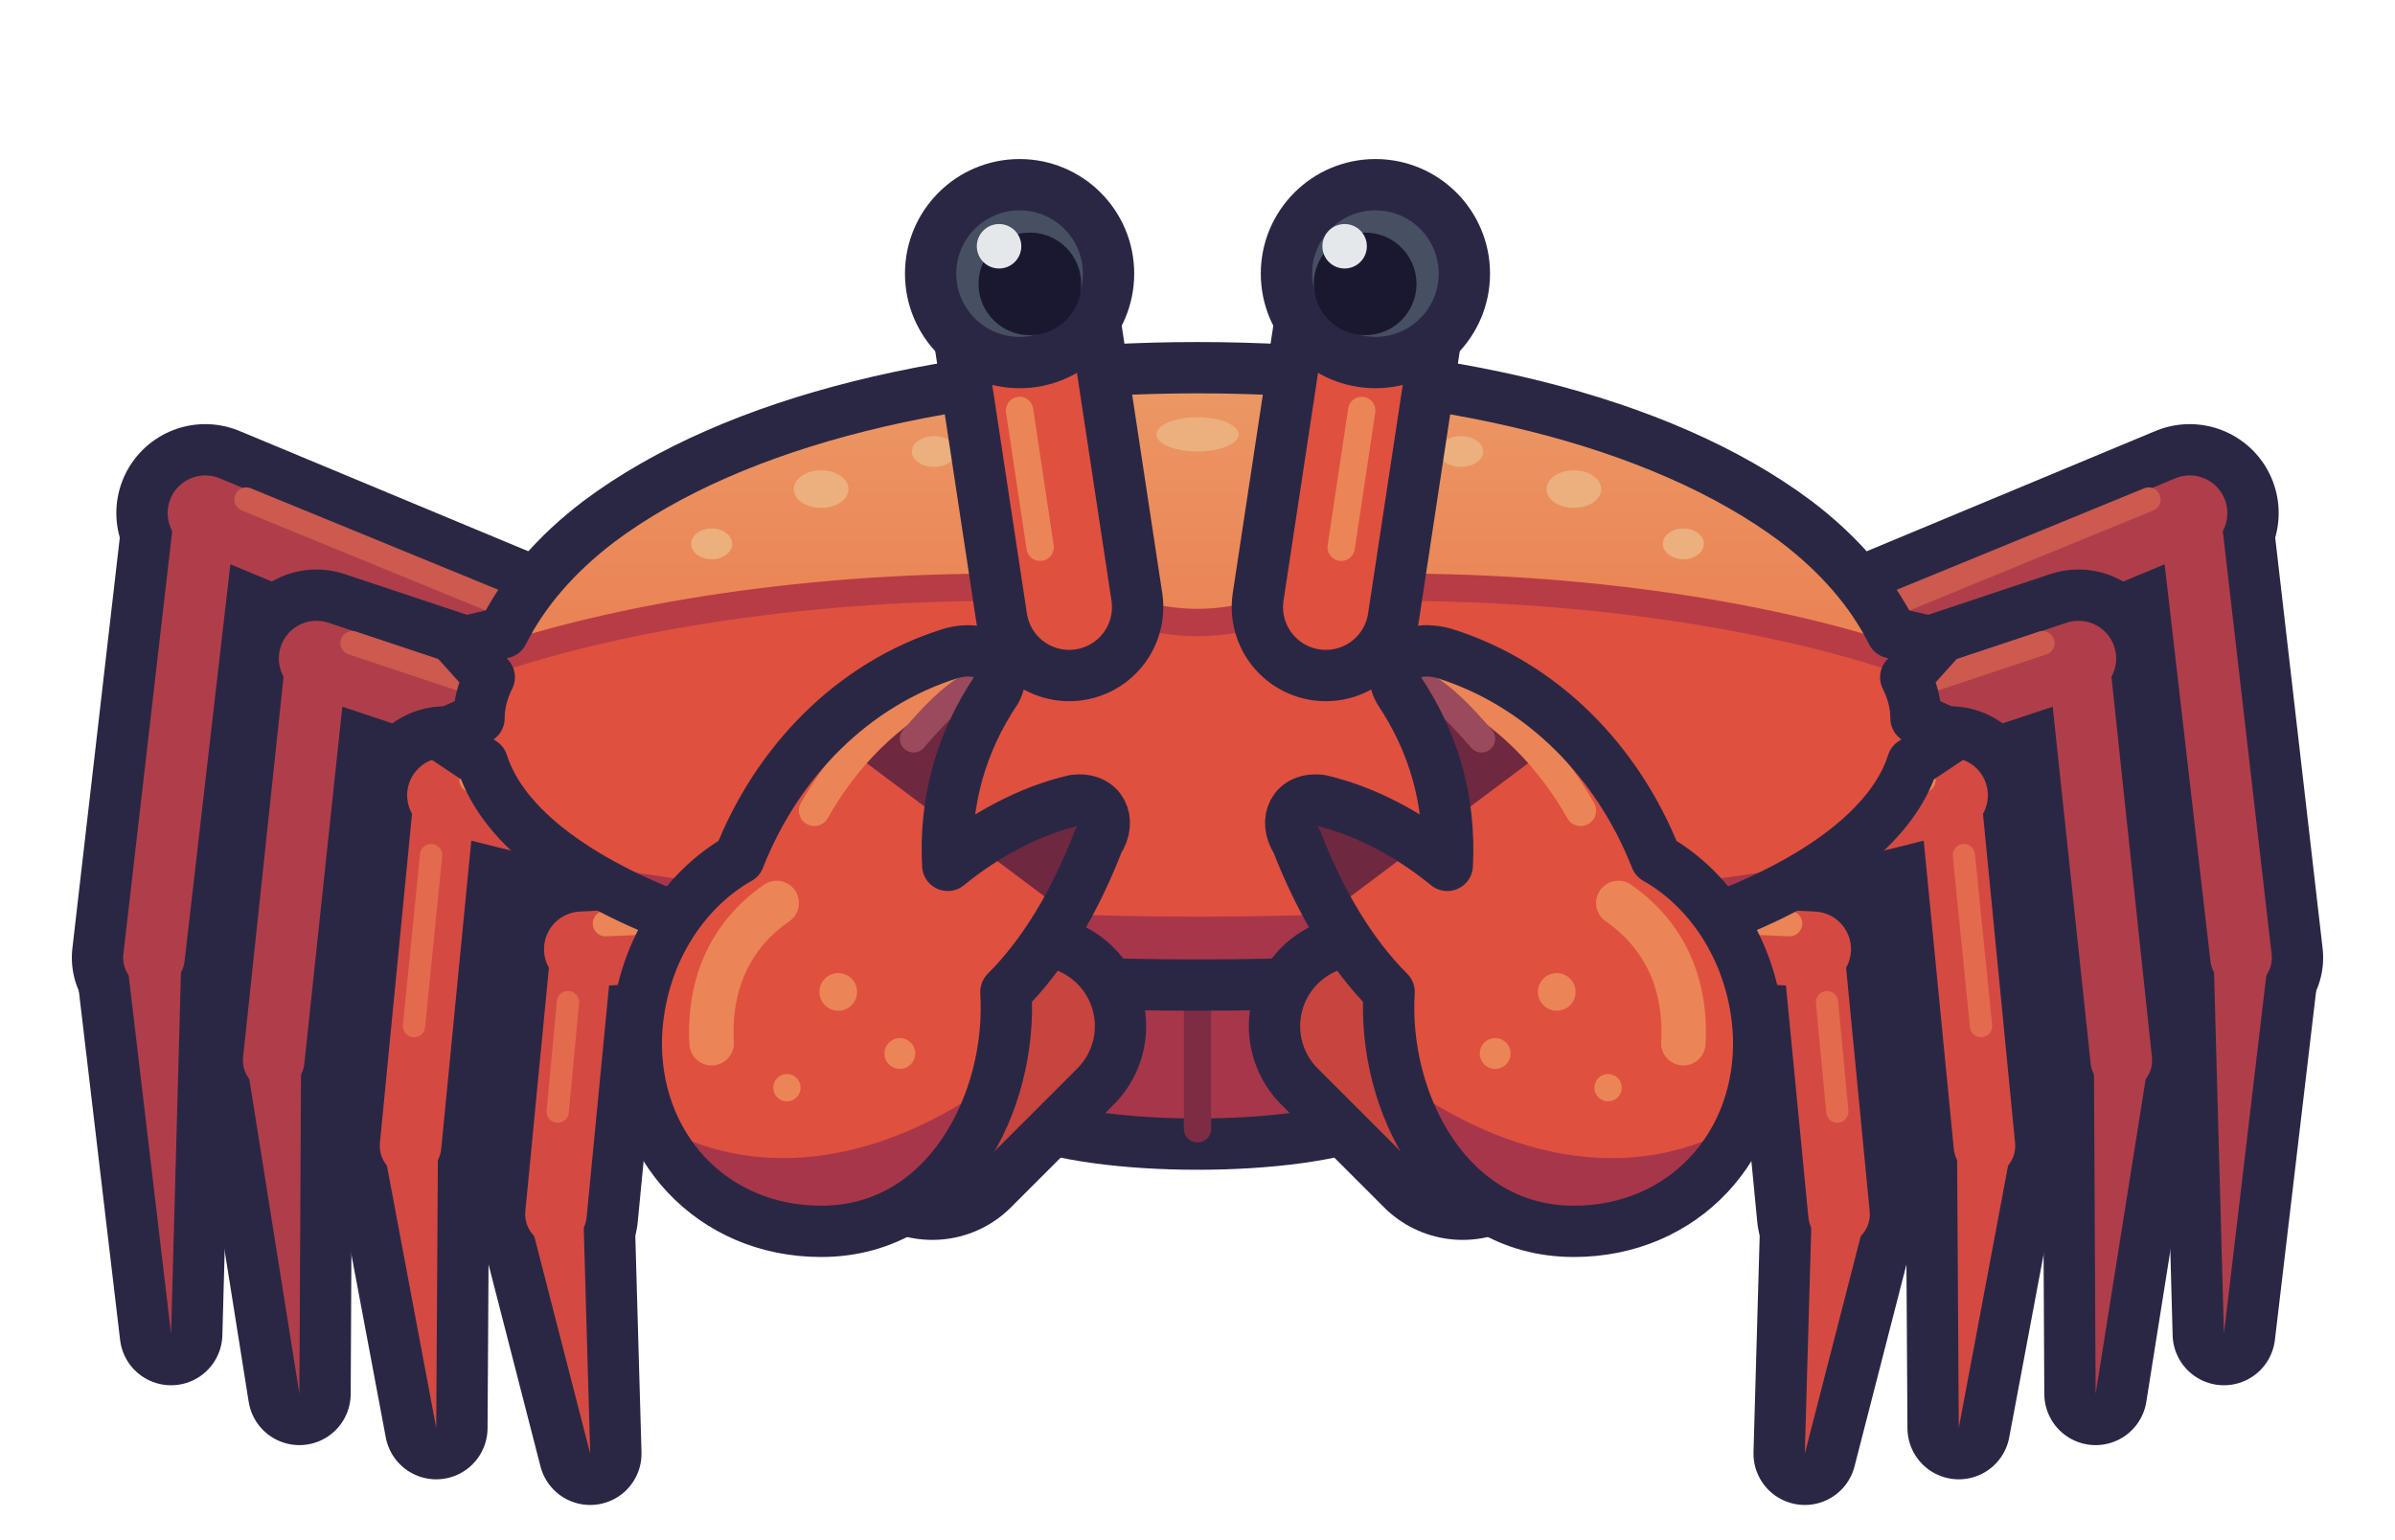
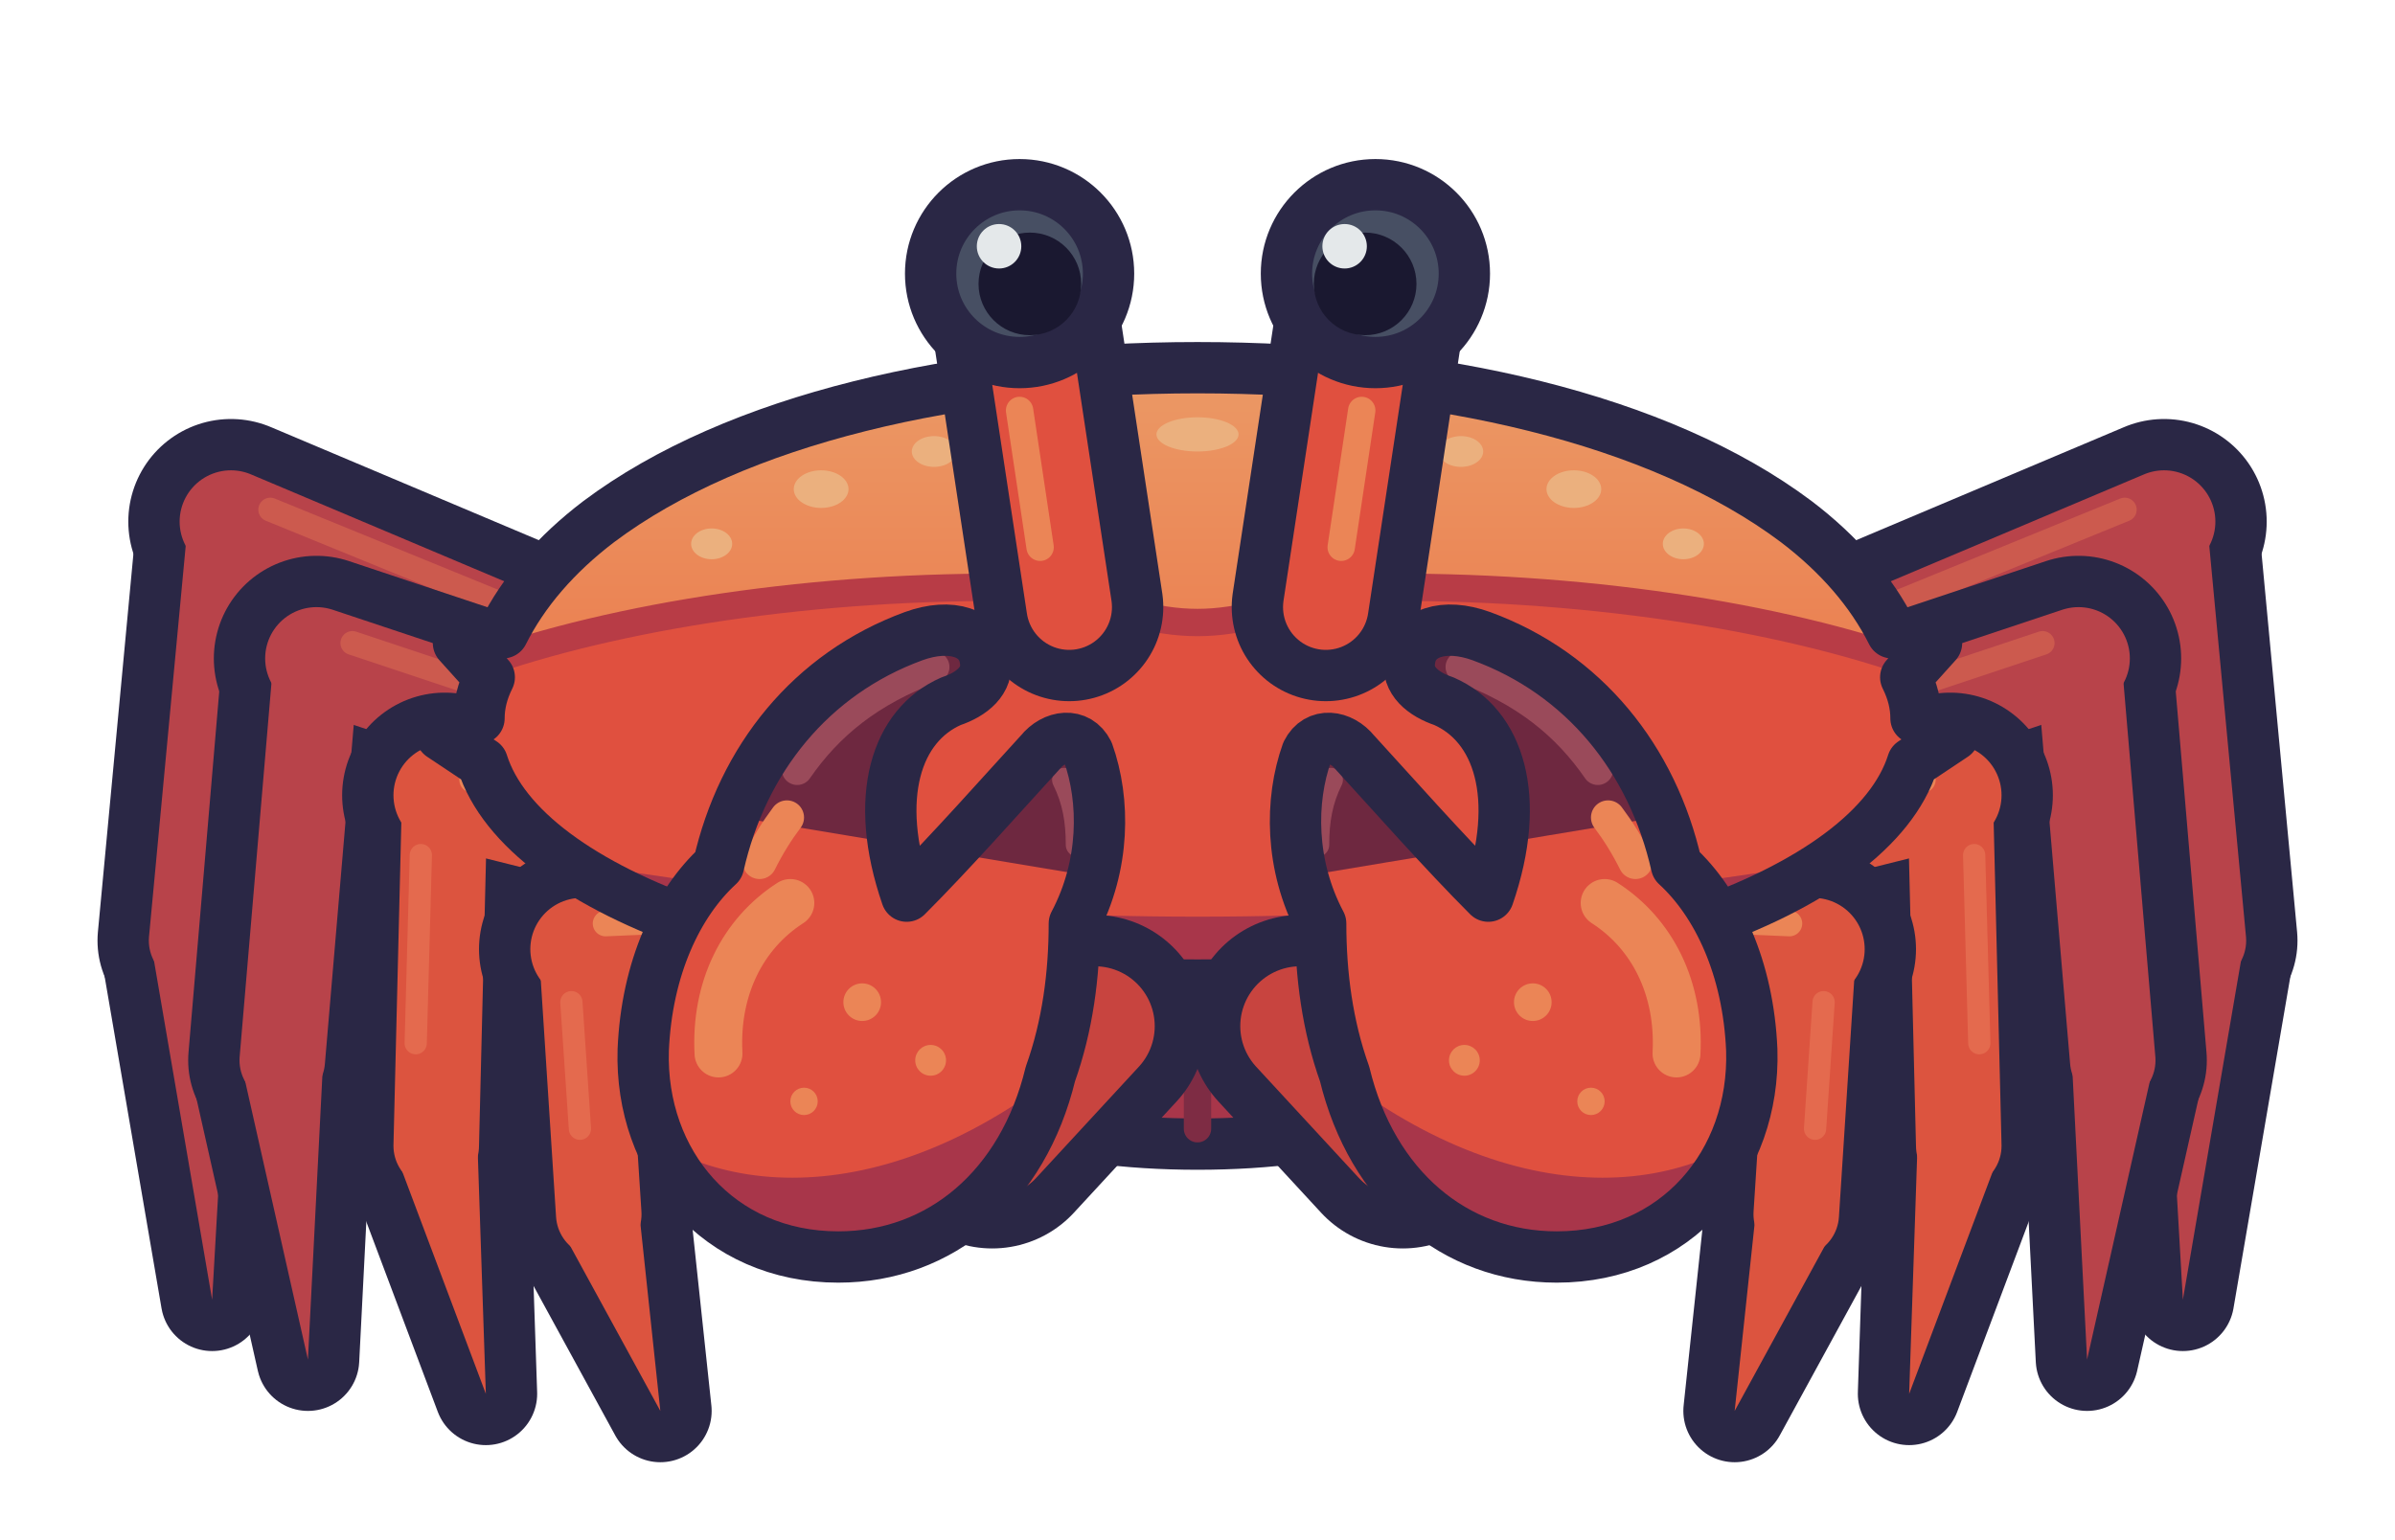
<svg xmlns="http://www.w3.org/2000/svg" width="140" height="90" viewBox="0 0 140 90">
  <defs>
    <path id="p-cara" d="M 70 21.5 C 84 21.5 97 24.5 105 30.5 C 107.5 32.4 109.4 34.6 110.6 37 L 113.2 37.6 L 111.4 39.6 C 111.8 40.4 112 41.2 112 42 L 114.2 43 L 111.8 44.6 C 110.6 48.4 106 51.8 99 54.2 C 90.5 56.8 80.5 57.6 70 57.6 C 59.5 57.6 49.5 56.8 41 54.2 C 34 51.8 29.4 48.4 28.2 44.6 L 25.8 43 L 28 42 C 28 41.2 28.2 40.4 28.6 39.6 L 26.8 37.6 L 29.4 37 C 30.6 34.6 32.5 32.4 35 30.5 C 43 24.5 56 21.5 70 21.5 Z" />
-     <path id="p-claw" d="M 48 72 C 41.6 72 37 67 37.2 60.6 C 37.4 55.8 40 52 43.2 50.2 C 45.4 44.6 49.8 40 55.6 38.2 C 57.8 37.6 59 39 58.2 40.4 C 56.2 43.4 55.2 46.8 55.4 50.6 C 57.6 48.8 60.2 47.4 62.8 46.8 C 64.4 46.6 65 48 64.2 49.2 C 62.8 52.8 61 55.8 58.8 58 C 59.2 64.4 55.4 72 48 72 Z" />
+     <path id="p-claw" d="M 49 73.5 C 42 73.5 37.4 68 37.6 61.4 C 37.8 56.6 39.6 52.8 42 50.6 C 43.4 44.4 47.4 39.4 53.4 37.2 C 55.6 36.4 57.4 37 57.6 38.6 C 57.8 39.8 56.8 40.6 55.6 41 C 52.4 42.4 51 46.6 53 52.4 C 55.6 49.8 58.6 46.4 60.8 44 C 61.6 43 63 42.8 63.6 44 C 64.6 46.8 64.6 50.6 62.8 54 C 62.8 57 62.4 60 61.4 62.8 C 59.8 69.4 55 73.5 49 73.5 Z" />
    <clipPath id="clip-cara">
      <use href="#p-cara" />
    </clipPath>
    <clipPath id="clip-claw">
      <use href="#p-claw" />
    </clipPath>
    <linearGradient id="g-top" x1="0" y1="21" x2="0" y2="38" gradientUnits="userSpaceOnUse">
      <stop offset="0" stop-color="#EB9A66" />
      <stop offset="1" stop-color="#EB8152" />
    </linearGradient>
+     <g id="claw-art">
+       <path d="M 64 60 L 58 66.5" fill="none" stroke="#2A2745" stroke-width="13" stroke-linecap="round" />
+       <path d="M 64 60 L 58 66.5" fill="none" stroke="#C8443F" stroke-width="7" stroke-linecap="round" />
+       <use href="#p-claw" fill="#E0503F" />
+       <g clip-path="url(#clip-claw)">
+         <path d="M 36 65 C 42 70.6 53 70.8 64 61 L 64 76 L 36 76 Z" fill="#A8364A" />
+         <path d="M 36 46.6 L 66 51.6 L 66 30 L 36 30 Z" fill="#6E2840" />
+         <path d="M 42 61.6 C 41.8 57.8 43.4 54.6 46.2 52.8" fill="none" stroke="#EB8556" stroke-width="2.8" stroke-linecap="round" />
+         <path d="M 44.4 50.4 C 44.9 49.4 45.4 48.6 46 47.8" fill="none" stroke="#EB8556" stroke-width="2" stroke-linecap="round" />
+         <path d="M 46.6 45 C 48.4 42.4 50.8 40.4 54.6 39" fill="none" stroke="#9A4A5A" stroke-width="1.8" stroke-linecap="round" />
+         <path d="M 62.2 45.6 C 62.8 46.8 63 48 63 49.4" fill="none" stroke="#9A4A5A" stroke-width="1.4" stroke-linecap="round" />
+         <circle cx="50.4" cy="58.6" r="1.1" fill="#EB8556" />
+         <circle cx="54.4" cy="62" r="0.9" fill="#EB8556" />
+         <circle cx="47" cy="64.4" r="0.8" fill="#EB8556" />
+       </g>
+       <use href="#p-claw" fill="none" stroke="#2A2745" stroke-width="3" stroke-linejoin="round" />
+     </g>
  </defs>
  <g id="legs-back" data-pivot="70 44" fill="none" stroke-linecap="round" stroke-linejoin="round">
    <g id="legs-back-l">
      <g stroke="#2A2745">
-         <polyline points="36,40 12,30" stroke-width="10.4" />
-         <polyline points="12,30 9,56" stroke-width="9.6" />
-         <polygon points="7.4,56 10.6,56 10,78" fill="#2A2745" stroke-width="6" />
+         <polyline points="36,40 13.5,30.5" stroke-width="12" />
+         <polyline points="13.5,30.5 11.2,55" stroke-width="11" />
+         <polygon points="8.8,55 13.6,55 12.4,76" fill="#2A2745" stroke-width="6" />
      </g>
-       <polyline points="36,40 12,30" stroke="#B03E4A" stroke-width="4.4" />
-       <polyline points="12,30 9,56" stroke="#B03E4A" stroke-width="3.6" />
-       <polygon points="7.4,56 10.6,56 10,78" fill="#B03E4A" />
-       <polyline points="30,35.6 14.4,29.2" stroke="#CC5A4E" stroke-width="1.4" />
+       <polyline points="36,40 13.5,30.5" stroke="#B8434A" stroke-width="6" />
+       <polyline points="13.5,30.5 11.2,55" stroke="#B8434A" stroke-width="5" />
+       <polygon points="8.8,55 13.6,55 12.4,76" fill="#B8434A" />
+       <polyline points="30,35.6 15.8,29.8" stroke="#CC5A4E" stroke-width="1.4" />
      <g stroke="#2A2745">
-         <polyline points="38,45 18.5,38.5" stroke-width="10.4" />
-         <polyline points="18.5,38.5 16,62" stroke-width="9.6" />
-         <polygon points="14.4,62 17.6,62 17.5,81.5" fill="#2A2745" stroke-width="6" />
+         <polyline points="38,45 18.5,38.5" stroke-width="12" />
+         <polyline points="18.5,38.5 16.5,62" stroke-width="11" />
+         <polygon points="14.1,62.2 18.9,61.8 18,79.5" fill="#2A2745" stroke-width="6" />
      </g>
-       <polyline points="38,45 18.5,38.5" stroke="#B03E4A" stroke-width="4.4" />
-       <polyline points="18.5,38.5 16,62" stroke="#B03E4A" stroke-width="3.6" />
-       <polygon points="14.4,62 17.6,62 17.5,81.5" fill="#B03E4A" />
+       <polyline points="38,45 18.5,38.5" stroke="#B8434A" stroke-width="6" />
+       <polyline points="18.5,38.5 16.5,62" stroke="#B8434A" stroke-width="5" />
+       <polygon points="14.1,62.2 18.9,61.8 18,79.5" fill="#B8434A" />
      <polyline points="32,41.4 20.6,37.6" stroke="#CC5A4E" stroke-width="1.4" />
    </g>
    <use href="#legs-back-l" transform="matrix(-1 0 0 1 140 0)" />
  </g>
  <g id="legs-front" data-pivot="70 50" fill="none" stroke-linecap="round" stroke-linejoin="round">
    <g id="legs-front-l">
      <g stroke="#2A2745">
-         <polyline points="40,50 26,46.5" stroke-width="10.4" />
-         <polyline points="26,46.5 24,67" stroke-width="9.6" />
-         <polygon points="22.4,67 25.6,67 25.5,83.5" fill="#2A2745" stroke-width="6" />
+         <polyline points="40,50 26,46.5" stroke-width="12" />
+         <polyline points="26,46.5 25.5,67" stroke-width="11" />
+         <polygon points="23.1,67.4 27.9,66.6 28.4,81.5" fill="#2A2745" stroke-width="6" />
      </g>
-       <polyline points="40,50 26,46.5" stroke="#D44A42" stroke-width="4.4" />
-       <polyline points="26,46.5 24,67" stroke="#D44A42" stroke-width="3.6" />
-       <polygon points="22.4,67 25.6,67 25.5,83.5" fill="#D44A42" />
+       <polyline points="40,50 26,46.5" stroke="#DC543F" stroke-width="6" />
+       <polyline points="26,46.5 25.5,67" stroke="#DC543F" stroke-width="5" />
+       <polygon points="23.1,67.4 27.9,66.6 28.4,81.5" fill="#DC543F" />
      <polyline points="34,47.4 27.6,45.6" stroke="#EB8556" stroke-width="1.5" />
-       <polyline points="25.2,50 24.2,60" stroke="#E46A4E" stroke-width="1.3" />
+       <polyline points="24.6,50 24.3,61" stroke="#E46A4E" stroke-width="1.3" />
      <g stroke="#2A2745">
-         <polyline points="44,55 34,55.5" stroke-width="10.4" />
-         <polyline points="34,55.5 32.5,71" stroke-width="9.6" />
-         <polygon points="30.9,71 34.1,71 34.5,85" fill="#2A2745" stroke-width="6" />
+         <polyline points="44,55 34,55.5" stroke-width="12" />
+         <polyline points="34,55.5 35,71" stroke-width="11" />
+         <polygon points="32.7,71.7 37.3,70.3 38.6,82.5" fill="#2A2745" stroke-width="6" />
      </g>
-       <polyline points="44,55 34,55.5" stroke="#D44A42" stroke-width="4.4" />
-       <polyline points="34,55.5 32.5,71" stroke="#D44A42" stroke-width="3.6" />
-       <polygon points="30.9,71 34.1,71 34.5,85" fill="#D44A42" />
+       <polyline points="44,55 34,55.5" stroke="#DC543F" stroke-width="6" />
+       <polyline points="34,55.5 35,71" stroke="#DC543F" stroke-width="5" />
+       <polygon points="32.7,71.7 37.3,70.3 38.6,82.5" fill="#DC543F" />
      <polyline points="40,53.8 35.4,54" stroke="#EB8556" stroke-width="1.5" />
-       <polyline points="33.2,58.6 32.6,65" stroke="#E46A4E" stroke-width="1.3" />
+       <polyline points="33.4,58.6 33.9,66" stroke="#E46A4E" stroke-width="1.3" />
    </g>
    <use href="#legs-front-l" transform="matrix(-1 0 0 1 140 0)" />
  </g>
  <g id="body" data-pivot="70 46">
    <path d="M 58 54 L 82 54 L 80.4 65.4 C 76 67.4 64 67.4 59.6 65.4 Z" fill="#A8364A" stroke="#2A2745" stroke-width="3" stroke-linejoin="round" />
    <path d="M 70 57 L 70 66" stroke="#7E2C44" stroke-width="1.6" stroke-linecap="round" />
    <use href="#p-cara" fill="#E0503F" />
    <g clip-path="url(#clip-cara)">
      <path d="M 20 0 L 120 0 L 120 38.4 L 110.6 38.4 C 102 35.6 90 34 78 34.4 C 75 35.6 72.5 36.4 70 36.4 C 67.5 36.4 65 35.6 62 34.4 C 50 34 38 35.6 29.4 38.4 L 20 38.4 Z" fill="url(#g-top)" />
      <path d="M 20 48 C 40 52 55 53.6 70 53.6 C 85 53.6 100 52 120 48 L 120 62 L 20 62 Z" fill="#A8364A" />
      <path d="M 29.4 38.4 C 38 35.6 50 34 62 34.4 C 65 35.6 67.5 36.4 70 36.4 C 72.5 36.4 75 35.6 78 34.4 C 90 34 102 35.6 110.6 38.4" fill="none" stroke="#B83C46" stroke-width="1.6" stroke-linecap="round" />
      <g fill="#EBB07E">
        <ellipse cx="48" cy="28.6" rx="1.6" ry="1.1" />
        <ellipse cx="54.6" cy="26.4" rx="1.3" ry="0.9" />
        <ellipse cx="41.6" cy="31.8" rx="1.2" ry="0.9" />
        <ellipse cx="92" cy="28.6" rx="1.6" ry="1.1" />
        <ellipse cx="85.4" cy="26.4" rx="1.3" ry="0.9" />
        <ellipse cx="98.4" cy="31.8" rx="1.2" ry="0.9" />
        <ellipse cx="70" cy="25.4" rx="2.4" ry="1" />
      </g>
    </g>
    <use href="#p-cara" fill="none" stroke="#2A2745" stroke-width="3" stroke-linejoin="round" />
    <g stroke-linecap="round">
      <path d="M 62.5 35.5 L 60 19" stroke="#2A2745" stroke-width="11" />
      <path d="M 62.5 35.5 L 60 19" stroke="#E0503F" stroke-width="5" />
      <path d="M 77.5 35.5 L 80 19" stroke="#2A2745" stroke-width="11" />
      <path d="M 77.5 35.5 L 80 19" stroke="#E0503F" stroke-width="5" />
      <path d="M 60.8 32 L 59.6 24" stroke="#EB8556" stroke-width="1.6" />
      <path d="M 78.4 32 L 79.6 24" stroke="#EB8556" stroke-width="1.6" />
    </g>
    <circle cx="59.6" cy="16" r="5.2" fill="#474F63" stroke="#2A2745" stroke-width="3" />
    <circle cx="60.2" cy="16.6" r="3" fill="#1A1830" />
    <circle cx="58.4" cy="14.4" r="1.3" fill="#E4E8EA" />
    <circle cx="80.4" cy="16" r="5.2" fill="#474F63" stroke="#2A2745" stroke-width="3" />
    <circle cx="79.8" cy="16.6" r="3" fill="#1A1830" />
    <circle cx="78.6" cy="14.4" r="1.3" fill="#E4E8EA" />
  </g>
-   <g id="claw-left" data-pivot="61 59">
-     <g id="claw-l-art">
-       <path d="M 60.5 60 L 54.5 66" fill="none" stroke="#2A2745" stroke-width="13" stroke-linecap="round" />
-       <path d="M 60.5 60 L 54.5 66" fill="none" stroke="#C8443F" stroke-width="7" stroke-linecap="round" />
-       <use href="#p-claw" fill="#E0503F" />
-       <g clip-path="url(#clip-claw)">
-         <path d="M 36 64 C 42 69.4 52 69.6 62 60 L 62 76 L 36 76 Z" fill="#A8364A" />
-         <path d="M 38.5 35.5 L 70.5 59.5 L 82 44 L 50 20 Z" fill="#6E2840" />
-         <path d="M 41.6 61 C 41.4 57.4 42.8 54.6 45.4 52.8" fill="none" stroke="#EB8556" stroke-width="2.6" stroke-linecap="round" />
-         <path d="M 47.6 47.4 C 49.4 44.2 52 41.6 55.2 40" fill="none" stroke="#EB8556" stroke-width="1.8" stroke-linecap="round" />
-         <path d="M 53.4 43.2 C 54.6 41.8 55.6 40.8 56.6 40.2" fill="none" stroke="#9A4A5A" stroke-width="1.6" stroke-linecap="round" />
-         <circle cx="49" cy="58" r="1.1" fill="#EB8556" />
-         <circle cx="52.6" cy="61.6" r="0.9" fill="#EB8556" />
-         <circle cx="46" cy="63.6" r="0.8" fill="#EB8556" />
-       </g>
-       <use href="#p-claw" fill="none" stroke="#2A2745" stroke-width="3" stroke-linejoin="round" />
-     </g>
+   <g id="claw-left" data-pivot="64 60">
+     <use href="#claw-art" />
  </g>
-   <g id="claw-right" data-pivot="79 59">
-     <use href="#claw-l-art" transform="matrix(-1 0 0 1 140 0)" />
+   <g id="claw-right" data-pivot="76 60">
+     <use href="#claw-art" transform="matrix(-1 0 0 1 140 0)" />
  </g>
</svg>
